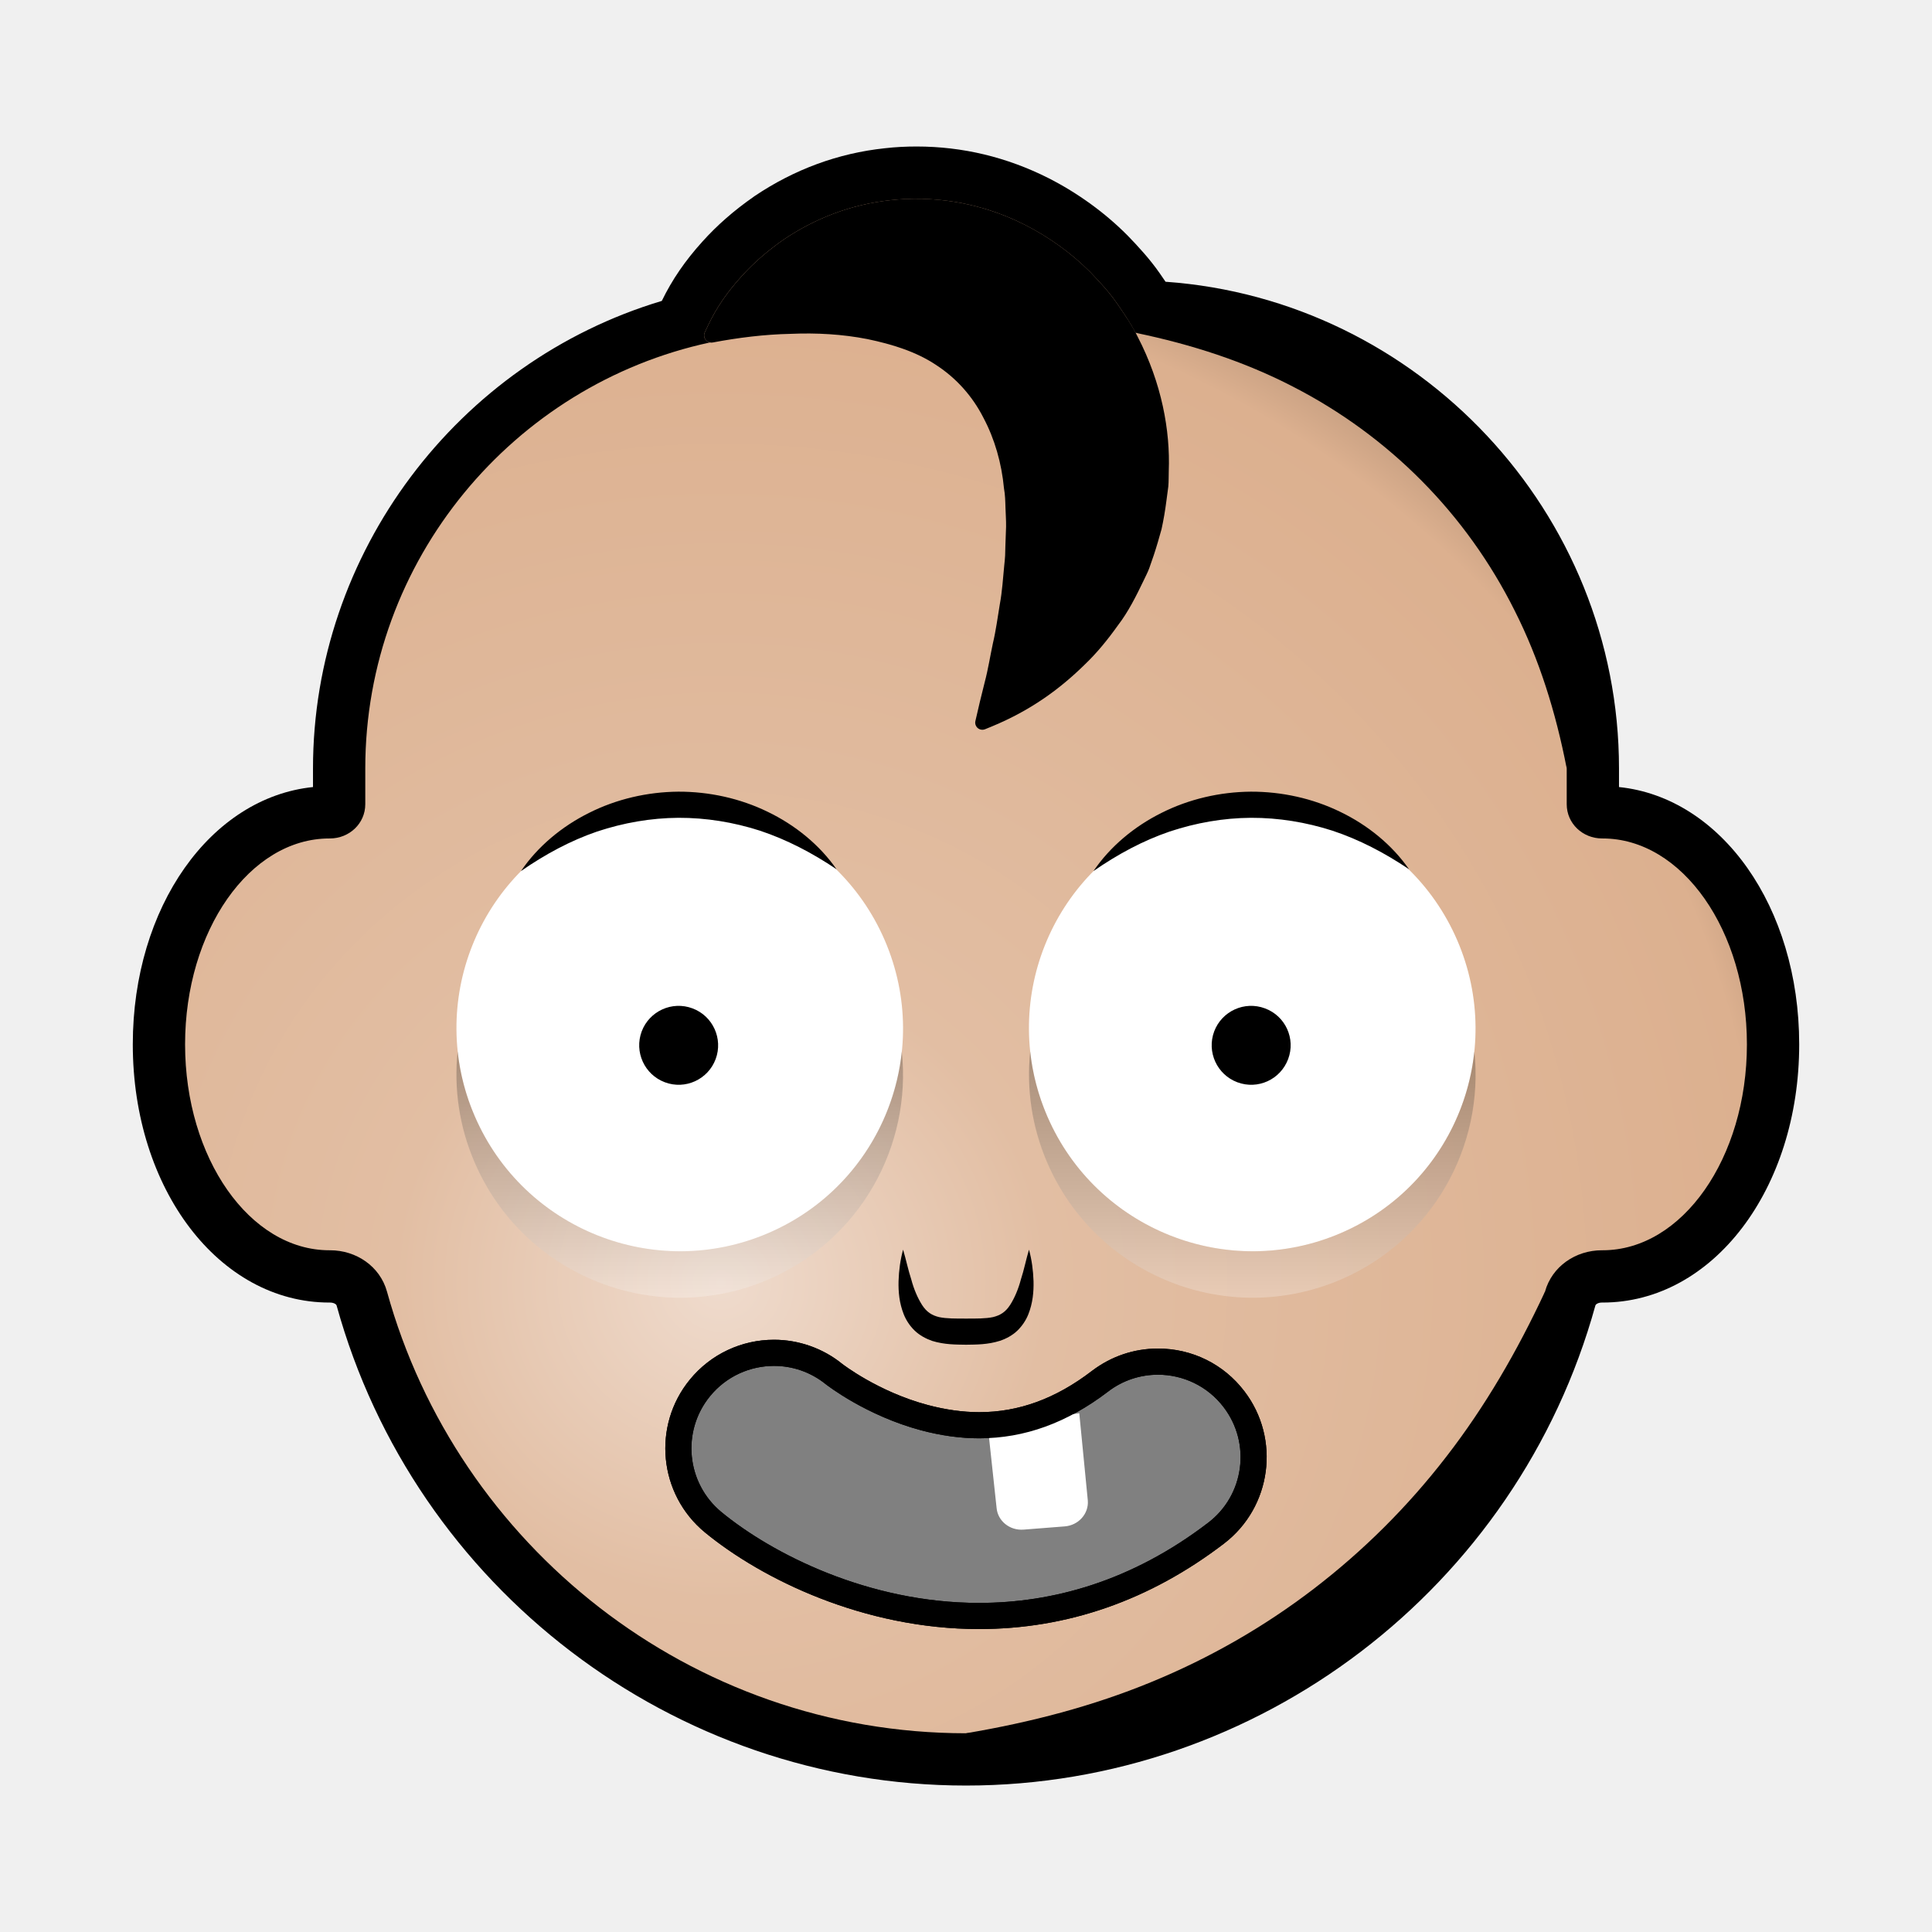
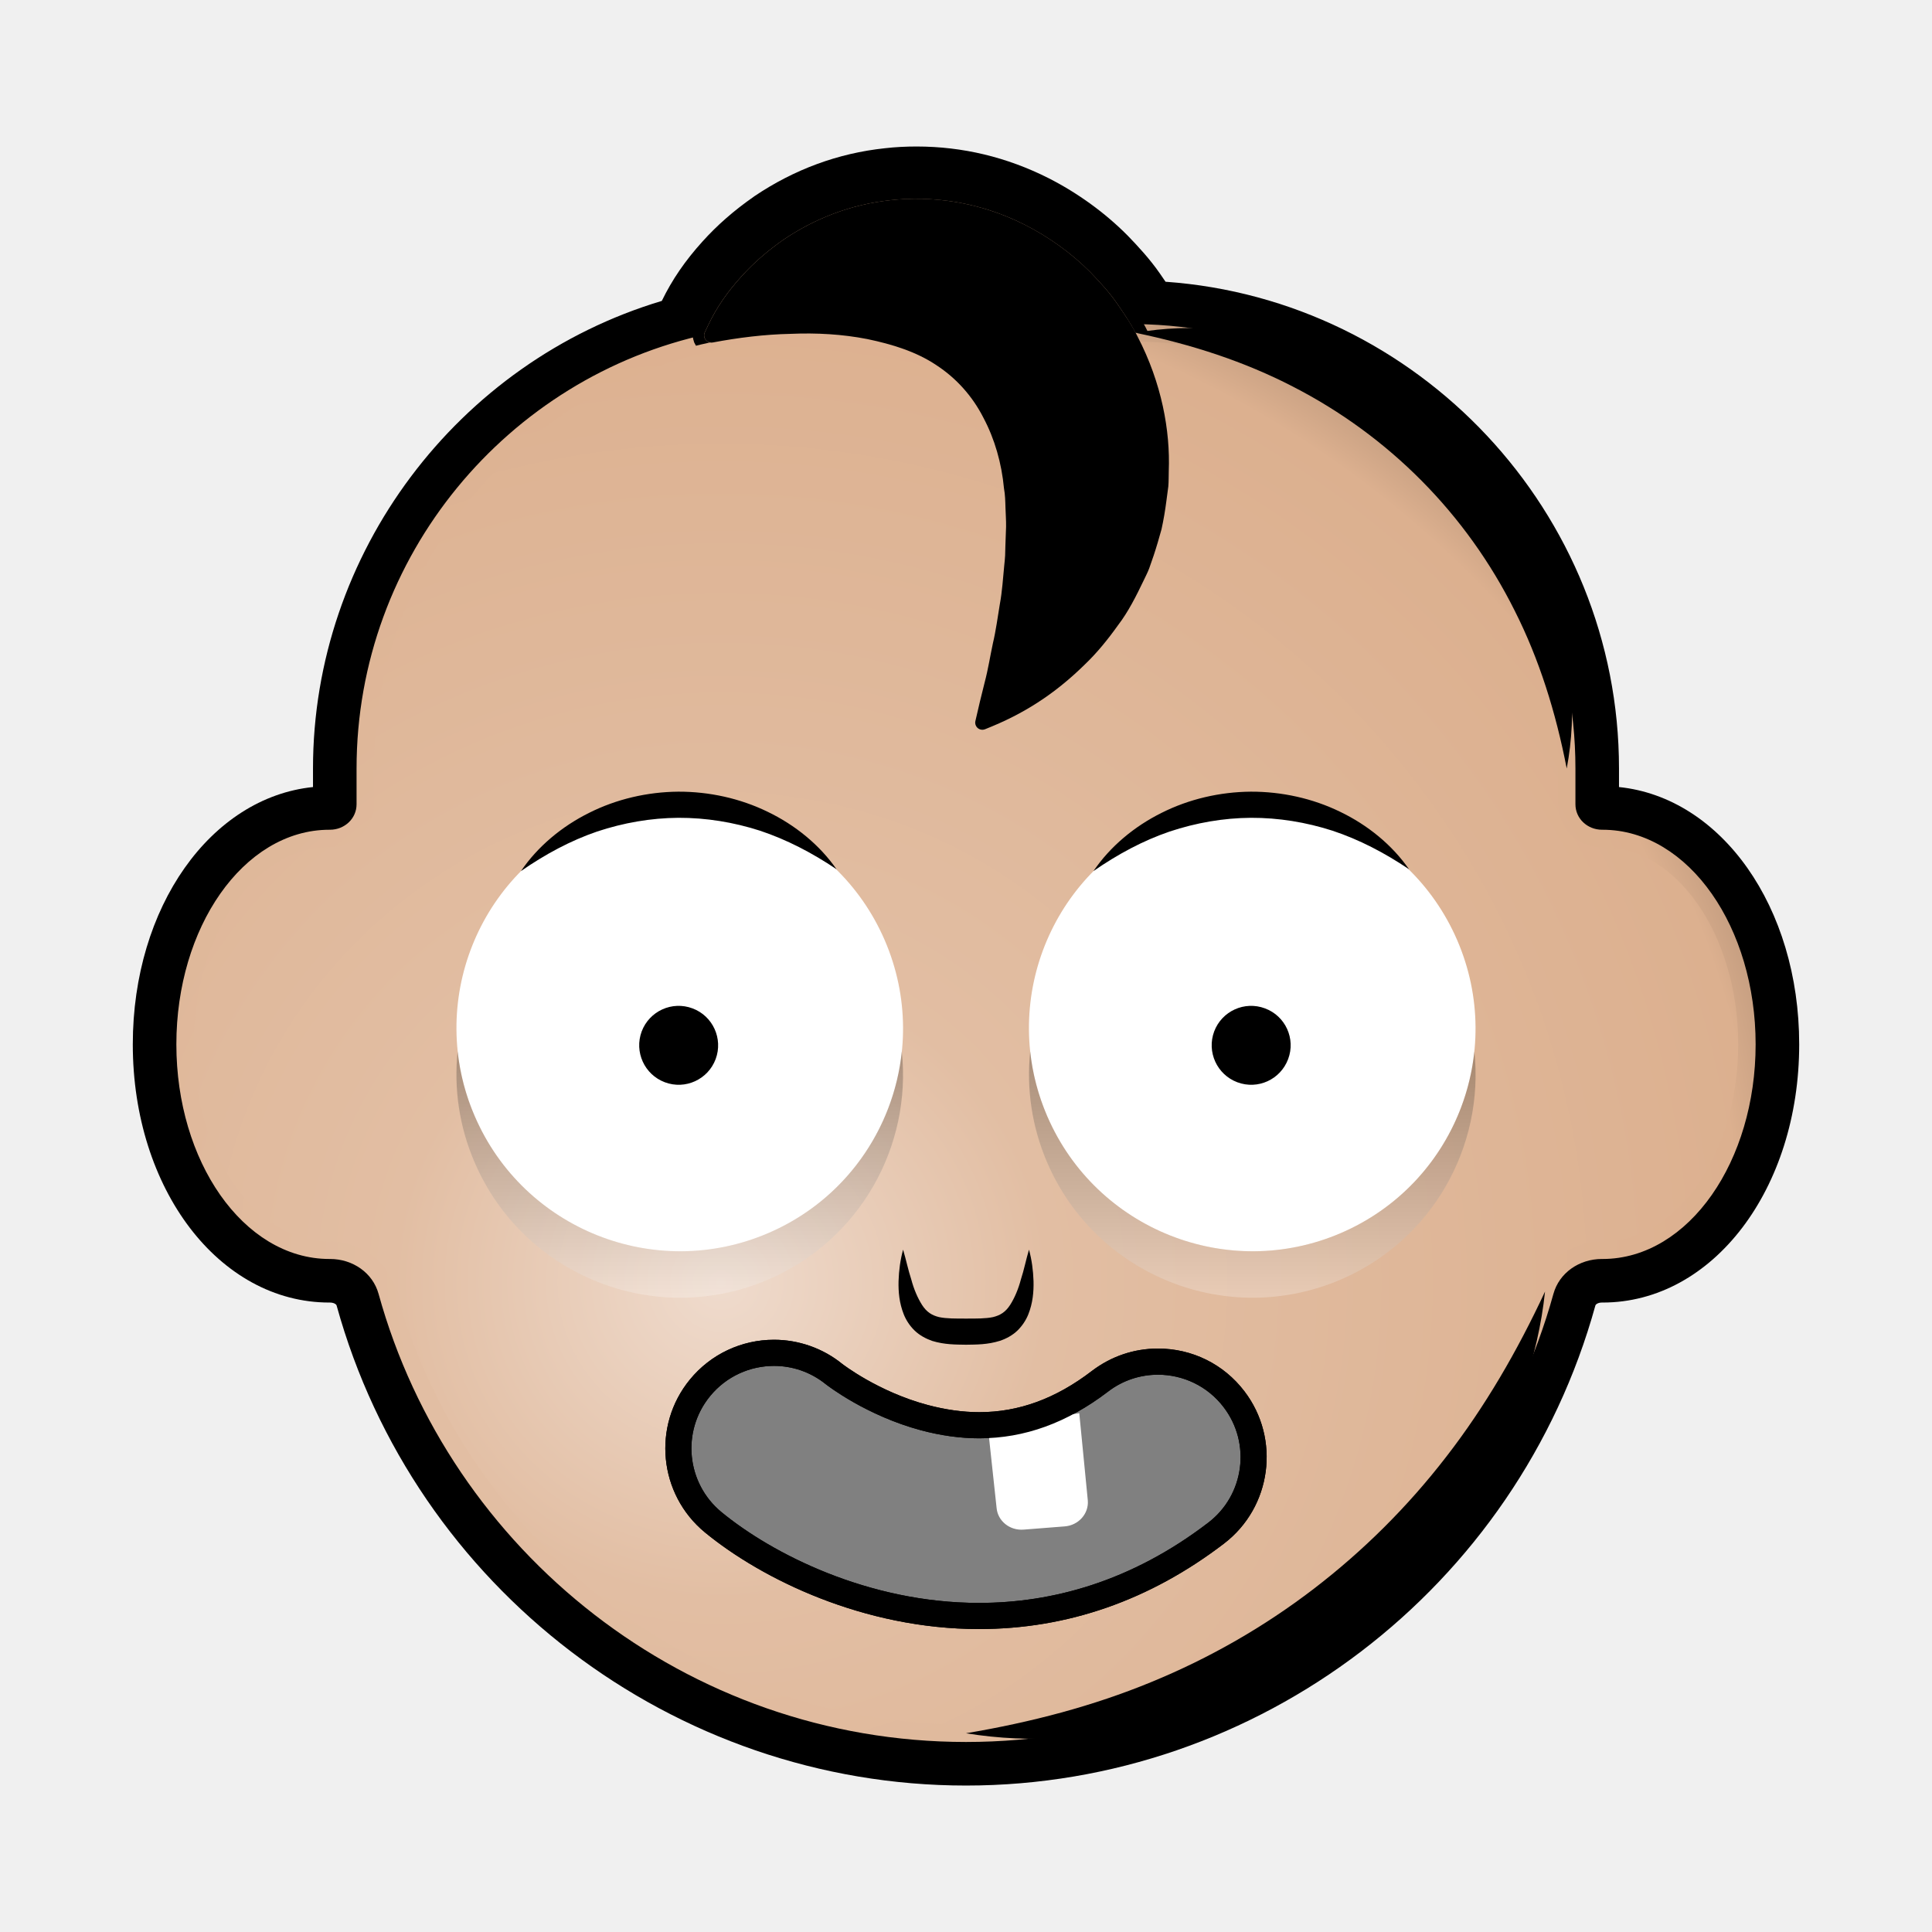
<svg xmlns="http://www.w3.org/2000/svg" data-mouthfix="0.25" viewBox="0 0 512 512" width="512" height="512">
  <defs>
    <radialGradient id="skin" cx="0.35" cy="0.3" r="0.8">
      <stop offset="0" stop-color="#efdbcd" />
      <stop offset=".25" stop-color="#e2bea3" />
      <stop offset=".8" stop-color="#dcb08f" />
      <stop offset="1" stop-color="#79614f" />
    </radialGradient>
    <linearGradient id="skinflat">
      <stop offset="0" stop-color="#dcb08f" />
    </linearGradient>
    <linearGradient id="template6Artboard128_g421" x1="0.5" y1="1" x2="0.5" y2="0">
      <stop offset="0.000" stop-color="#000000" />
      <stop offset="1.000" stop-color="#ffffff" />
    </linearGradient>
    <linearGradient id="template6Artboard128_g422" x1="0.5" y1="1" x2="0.5" y2="0">
      <stop offset="0.000" stop-color="#000000" />
      <stop offset="1.000" stop-color="#ffffff" />
    </linearGradient>
  </defs>
  <g transform="translate(16 16) scale(2.4)">
    <g transform="translate(100 100) scale(0.92) translate(-100 -100)">
      <g transform="translate(0.0 1.63795) scale(1.045837 -1.045837) translate(2496.867 -7696.874)">
        <g>
          <path d="M-2401.25 7511.77 C-2433.47 7511.77 -2461.98 7533.52 -2470.59 7564.66 C-2471.01 7566.18 -2472.47 7567.20 -2474.22 7567.20 C-2485.09 7567.20 -2493.87 7579.15 -2493.87 7593.83 C-2493.87 7608.52 -2485.09 7620.46 -2474.31 7620.46 C-2473.73 7620.46 -2473.19 7620.81 -2473.19 7621.39 L-2473.19 7625.49 C-2473.19 7649.35 -2456.88 7670.42 -2434.02 7676.65 C-2433.99 7676.71 -2433.96 7676.78 -2433.93 7676.84 L-2433.58 7677.58 C-2432.50 7679.87 -2431.12 7681.90 -2429.24 7683.98 C-2427.74 7685.66 -2425.99 7687.18 -2423.90 7688.65 C-2419.70 7691.48 -2415.12 7693.17 -2410.24 7693.69 C-2409.15 7693.81 -2408.03 7693.87 -2406.92 7693.87 C-2402.12 7693.87 -2397.48 7692.76 -2393.13 7690.56 C-2390.08 7689.01 -2387.23 7686.95 -2384.89 7684.59 C-2383.76 7683.43 -2382.52 7682.10 -2381.49 7680.62 C-2380.99 7679.90 -2380.50 7679.18 -2380.03 7678.44 C-2351.91 7677.23 -2329.31 7653.82 -2329.31 7625.49 L-2329.31 7621.39 C-2329.31 7621.15 -2329.22 7620.93 -2329.04 7620.76 C-2328.84 7620.57 -2328.56 7620.46 -2328.25 7620.46 C-2317.41 7620.46 -2308.63 7608.52 -2308.63 7593.83 C-2308.63 7579.15 -2317.41 7567.20 -2328.19 7567.20 C-2330.03 7567.20 -2331.49 7566.18 -2331.91 7564.66 C-2340.52 7533.52 -2369.03 7511.77 -2401.25 7511.77 Z" fill="url(#skin)" stroke="none" stroke-width="1.0" fill-rule="evenodd" />
          <path d="M-2406.92 7690.87 C-2403.02 7690.87 -2398.74 7690.04 -2394.48 7687.88 C-2391.82 7686.53 -2389.23 7684.70 -2387.01 7682.48 C-2385.92 7681.34 -2384.83 7680.18 -2383.96 7678.92 C-2383.18 7677.79 -2382.40 7676.65 -2381.79 7675.49 C-2354.53 7675.20 -2332.31 7652.81 -2332.31 7625.49 L-2332.31 7621.39 C-2332.31 7619.17 -2330.47 7617.46 -2328.25 7617.46 C-2328.24 7617.46 -2328.24 7617.46 -2328.23 7617.46 C-2328.22 7617.46 -2328.20 7617.46 -2328.19 7617.46 C-2319.05 7617.46 -2311.63 7606.88 -2311.63 7593.83 C-2311.63 7580.78 -2319.05 7570.20 -2328.19 7570.20 C-2328.21 7570.20 -2328.23 7570.20 -2328.25 7570.20 C-2328.26 7570.20 -2328.27 7570.20 -2328.28 7570.20 C-2331.28 7570.20 -2334.00 7568.35 -2334.80 7565.46 C-2342.85 7536.33 -2369.65 7514.77 -2401.25 7514.77 C-2432.85 7514.77 -2459.65 7536.33 -2467.70 7565.46 C-2468.50 7568.35 -2471.22 7570.20 -2474.22 7570.20 C-2474.23 7570.20 -2474.24 7570.20 -2474.25 7570.20 C-2474.27 7570.20 -2474.29 7570.20 -2474.31 7570.20 C-2483.45 7570.20 -2490.87 7580.78 -2490.87 7593.83 C-2490.87 7606.88 -2483.45 7617.46 -2474.31 7617.46 C-2474.30 7617.46 -2474.28 7617.46 -2474.27 7617.46 C-2474.26 7617.46 -2474.26 7617.46 -2474.25 7617.46 C-2472.03 7617.46 -2470.19 7619.17 -2470.19 7621.39 L-2470.19 7625.49 C-2470.19 7649.41 -2453.17 7669.54 -2430.64 7674.38 C-2430.96 7674.45 -2431.22 7674.70 -2431.29 7675.04 C-2431.32 7675.23 -2431.30 7675.40 -2431.22 7675.56 L-2430.87 7676.30 C-2429.80 7678.57 -2428.48 7680.35 -2427.01 7681.97 C-2425.55 7683.60 -2423.93 7684.96 -2422.18 7686.19 C-2418.67 7688.55 -2414.59 7690.21 -2409.92 7690.71 C-2408.95 7690.82 -2407.95 7690.87 -2406.92 7690.87 M-2406.92 7696.87 L-2406.92 7696.87 C-2408.14 7696.87 -2409.37 7696.81 -2410.57 7696.67 C-2415.93 7696.10 -2420.97 7694.24 -2425.54 7691.16 L-2425.58 7691.13 L-2425.62 7691.10 C-2427.90 7689.51 -2429.81 7687.83 -2431.48 7685.98 C-2433.47 7683.78 -2434.97 7681.60 -2436.16 7679.15 C-2459.60 7672.13 -2476.19 7650.23 -2476.19 7625.49 L-2476.19 7623.36 C-2487.93 7622.15 -2496.87 7609.61 -2496.87 7593.83 C-2496.87 7577.22 -2486.96 7564.20 -2474.31 7564.20 L-2474.25 7564.20 L-2474.25 7564.20 C-2473.84 7564.20 -2473.53 7564.03 -2473.48 7563.86 C-2464.52 7531.43 -2434.81 7508.77 -2401.25 7508.77 C-2367.69 7508.77 -2337.98 7531.43 -2329.02 7563.86 C-2328.97 7564.03 -2328.66 7564.20 -2328.28 7564.20 L-2328.19 7564.20 C-2315.54 7564.20 -2305.63 7577.22 -2305.63 7593.83 C-2305.63 7609.61 -2314.57 7622.15 -2326.31 7623.36 L-2326.31 7625.49 C-2326.31 7654.91 -2349.36 7679.29 -2378.35 7681.35 C-2378.58 7681.68 -2378.81 7682.01 -2379.03 7682.34 C-2380.18 7683.99 -2381.52 7685.43 -2382.69 7686.64 L-2382.73 7686.68 L-2382.76 7686.71 C-2385.33 7689.29 -2388.44 7691.54 -2391.76 7693.23 C-2396.55 7695.65 -2401.64 7696.87 -2406.92 7696.87 L-2406.92 7696.87 L-2406.92 7696.87 Z" fill="#000000" stroke="none" stroke-width="1.0" fill-rule="evenodd" />
+           <path data-qcfix="outline-thin" d="M-2406.92 7690.87 C-2403.02 7690.87 -2398.74 7690.04 -2394.48 7687.88 C-2391.82 7686.53 -2389.23 7684.70 -2387.01 7682.48 C-2385.92 7681.34 -2384.83 7680.18 -2383.96 7678.92 C-2383.18 7677.79 -2382.40 7676.65 -2381.79 7675.49 C-2354.53 7675.20 -2332.31 7652.81 -2332.31 7625.49 L-2332.31 7621.39 C-2332.31 7619.17 -2330.47 7617.46 -2328.25 7617.46 C-2328.24 7617.46 -2328.24 7617.46 -2328.23 7617.46 C-2328.22 7617.46 -2328.20 7617.46 -2328.19 7617.46 C-2319.05 7617.46 -2311.63 7606.88 -2311.63 7593.83 C-2311.63 7580.78 -2319.05 7570.20 -2328.19 7570.20 C-2328.21 7570.20 -2328.23 7570.20 -2328.25 7570.20 C-2328.26 7570.20 -2328.27 7570.20 -2328.28 7570.20 C-2331.28 7570.20 -2334.00 7568.35 -2334.80 7565.46 C-2342.85 7536.33 -2369.65 7514.77 -2401.25 7514.77 C-2432.85 7514.77 -2459.65 7536.33 -2467.70 7565.46 C-2468.50 7568.35 -2471.22 7570.20 -2474.22 7570.20 C-2474.23 7570.20 -2474.24 7570.20 -2474.25 7570.20 C-2474.27 7570.20 -2474.29 7570.20 -2474.31 7570.20 C-2483.45 7570.20 -2490.87 7580.78 -2490.87 7593.83 C-2490.87 7606.88 -2483.45 7617.46 -2474.31 7617.46 C-2474.30 7617.46 -2474.28 7617.46 -2474.27 7617.46 C-2474.26 7617.46 -2474.26 7617.46 -2474.25 7617.46 C-2472.03 7617.46 -2470.19 7619.17 -2470.19 7621.39 L-2470.19 7625.49 C-2470.19 7649.41 -2453.17 7669.54 -2430.64 7674.38 C-2430.96 7674.45 -2431.22 7674.70 -2431.29 7675.04 C-2431.32 7675.23 -2431.30 7675.40 -2431.22 7675.56 L-2430.87 7676.30 C-2429.80 7678.57 -2428.48 7680.35 -2427.01 7681.97 C-2425.55 7683.60 -2423.93 7684.96 -2422.18 7686.19 C-2418.67 7688.55 -2414.59 7690.21 -2409.92 7690.71 C-2408.95 7690.82 -2407.95 7690.87 -2406.92 7690.87" fill="none" stroke="url(#skin)" stroke-width="2.0" stroke-linejoin="round" />
+           <clipPath id="qcfix-ring-1f476-1f3fc">
+             <path d="M-2406.92 7690.87 C-2403.02 7690.87 -2398.74 7690.04 -2394.48 7687.88 C-2391.82 7686.53 -2389.23 7684.70 -2387.01 7682.48 C-2385.92 7681.34 -2384.83 7680.18 -2383.96 7678.92 C-2383.18 7677.79 -2382.40 7676.65 -2381.79 7675.49 C-2354.53 7675.20 -2332.31 7652.81 -2332.31 7625.49 L-2332.31 7621.39 C-2332.31 7619.17 -2330.47 7617.46 -2328.25 7617.46 C-2328.24 7617.46 -2328.24 7617.46 -2328.23 7617.46 C-2328.22 7617.46 -2328.20 7617.46 -2328.19 7617.46 C-2319.05 7617.46 -2311.63 7606.88 -2311.63 7593.83 C-2311.63 7580.78 -2319.05 7570.20 -2328.19 7570.20 C-2328.21 7570.20 -2328.23 7570.20 -2328.25 7570.20 C-2328.26 7570.20 -2328.27 7570.20 -2328.28 7570.20 C-2331.28 7570.20 -2334.00 7568.35 -2334.80 7565.46 C-2342.85 7536.33 -2369.65 7514.77 -2401.25 7514.77 C-2432.85 7514.77 -2459.65 7536.33 -2467.70 7565.46 C-2468.50 7568.35 -2471.22 7570.20 -2474.22 7570.20 C-2474.23 7570.20 -2474.24 7570.20 -2474.25 7570.20 C-2474.27 7570.20 -2474.29 7570.20 -2474.31 7570.20 C-2483.45 7570.20 -2490.87 7580.78 -2490.87 7593.83 C-2490.87 7606.88 -2483.45 7617.46 -2474.31 7617.46 C-2474.30 7617.46 -2474.28 7617.46 -2474.27 7617.46 C-2474.26 7617.46 -2474.26 7617.46 -2474.25 7617.46 C-2472.03 7617.46 -2470.19 7619.17 -2470.19 7621.39 L-2470.19 7625.49 C-2470.19 7649.41 -2453.17 7669.54 -2430.64 7674.38 C-2430.96 7674.45 -2431.22 7674.70 -2431.29 7675.04 C-2431.32 7675.23 -2431.30 7675.40 -2431.22 7675.56 L-2430.87 7676.30 C-2429.80 7678.57 -2428.48 7680.35 -2427.01 7681.97 C-2425.55 7683.60 -2423.93 7684.96 -2422.18 7686.19 C-2418.67 7688.55 -2414.59 7690.21 -2409.92 7690.71 C-2408.95 7690.82 -2407.95 7690.87 -2406.92 7690.87 M-2406.92 7696.87 L-2406.92 7696.87 C-2408.14 7696.87 -2409.37 7696.81 -2410.57 7696.67 C-2415.93 7696.10 -2420.97 7694.24 -2425.54 7691.16 L-2425.58 7691.13 L-2425.62 7691.10 C-2427.90 7689.51 -2429.81 7687.83 -2431.48 7685.98 C-2433.47 7683.78 -2434.97 7681.60 -2436.16 7679.15 C-2459.60 7672.13 -2476.19 7650.23 -2476.19 7625.49 L-2476.19 7623.36 C-2487.93 7622.15 -2496.87 7609.61 -2496.87 7593.83 C-2496.87 7577.22 -2486.96 7564.20 -2474.31 7564.20 L-2474.25 7564.20 L-2474.25 7564.20 C-2473.84 7564.20 -2473.53 7564.03 -2473.48 7563.86 C-2464.52 7531.43 -2434.81 7508.77 -2401.25 7508.77 C-2367.69 7508.77 -2337.98 7531.43 -2329.02 7563.86 C-2328.97 7564.03 -2328.66 7564.20 -2328.28 7564.20 L-2328.19 7564.20 C-2315.54 7564.20 -2305.63 7577.22 -2305.63 7593.83 C-2305.63 7609.61 -2314.57 7622.15 -2326.31 7623.36 L-2326.31 7625.49 C-2326.31 7654.91 -2349.36 7679.29 -2378.35 7681.35 C-2378.58 7681.68 -2378.81 7682.01 -2379.03 7682.34 C-2380.18 7683.99 -2381.52 7685.43 -2382.69 7686.64 L-2382.73 7686.68 L-2382.76 7686.71 C-2385.33 7689.29 -2388.44 7691.54 -2391.76 7693.23 C-2396.55 7695.65 -2401.64 7696.87 -2406.92 7696.87 L-2406.92 7696.87 L-2406.92 7696.87 Z" clip-rule="evenodd" />
+           </clipPath>
+           <path data-qcfix="hair-join" d="M-2430.87 7676.30 C-2429.80 7678.57 -2428.48 7680.35 -2427.01 7681.97 C-2425.55 7683.60 -2423.93 7684.96 -2422.18 7686.19 C-2418.67 7688.55 -2414.59 7690.21 -2409.92 7690.71 C-2405.27 7691.22 -2399.86 7690.60 -2394.48 7687.88 C-2391.82 7686.53 -2389.23 7684.70 -2387.01 7682.48 C-2385.92 7681.34 -2384.83 7680.18 -2383.96 7678.92 C-2383.08 7677.65 -2382.18 7676.35 -2381.55 7675.04 C-2378.79 7669.72 -2377.80 7664.25 -2377.98 7659.63 C-2378.00 7659.04 -2377.98 7658.42 -2378.03 7657.87 L-2378.25 7656.21 C-2378.39 7655.11 -2378.58 7653.99 -2378.81 7652.95 C-2379.09 7651.94 -2379.38 7650.93 -2379.71 7649.94 L-2380.22 7648.47 C-2380.40 7647.99 -2380.64 7647.54 -2380.85 7647.09 C-2381.72 7645.28 -2382.62 7643.47 -2383.82 7641.91 C-2384.96 7640.31 -2386.22 7638.75 -2387.66 7637.38 C-2390.53 7634.57 -2393.85 7632.15 -2398.27 7630.32 L-2399.05 7630.00 C-2399.47 7629.82 -2399.96 7630.02 -2400.13 7630.44 C-2400.20 7630.61 -2400.21 7630.78 -2400.17 7630.94 C-2399.83 7632.44 -2399.48 7633.92 -2399.10 7635.40 C-2398.71 7636.87 -2398.48 7638.38 -2398.16 7639.87 C-2397.81 7641.34 -2397.62 7642.84 -2397.37 7644.33 C-2397.09 7645.82 -2397.01 7647.31 -2396.86 7648.80 C-2396.82 7649.17 -2396.78 7649.55 -2396.76 7649.92 L-2396.73 7651.03 L-2396.65 7653.25 C-2396.64 7653.99 -2396.70 7654.72 -2396.72 7655.45 C-2396.74 7656.19 -2396.76 7656.92 -2396.89 7657.63 C-2397.16 7660.53 -2397.96 7663.31 -2399.25 7665.74 C-2400.50 7668.20 -2402.35 7670.28 -2404.67 7671.79 C-2406.97 7673.33 -2409.74 7674.18 -2412.57 7674.77 C-2415.42 7675.33 -2418.40 7675.50 -2421.38 7675.37 C-2424.36 7675.31 -2427.40 7674.93 -2430.31 7674.38 C-2430.76 7674.29 -2431.20 7674.59 -2431.29 7675.04 C-2431.32 7675.23 -2431.30 7675.40 -2431.22 7675.56 L-2430.87 7676.30 Z" fill="none" stroke="#000000" stroke-width="2.60" clip-path="url(#qcfix-ring-1f476-1f3fc)" />
        </g>
        <g>
          <path d="M-2430.87 7676.30 C-2429.80 7678.57 -2428.48 7680.35 -2427.01 7681.97 C-2425.55 7683.60 -2423.93 7684.96 -2422.18 7686.19 C-2418.67 7688.55 -2414.59 7690.21 -2409.92 7690.71 C-2405.27 7691.22 -2399.86 7690.60 -2394.48 7687.88 C-2391.82 7686.53 -2389.23 7684.70 -2387.01 7682.48 C-2385.92 7681.34 -2384.83 7680.18 -2383.96 7678.92 C-2383.08 7677.65 -2382.18 7676.35 -2381.55 7675.04 C-2378.79 7669.72 -2377.80 7664.25 -2377.98 7659.63 C-2378.00 7659.04 -2377.98 7658.42 -2378.03 7657.87 L-2378.25 7656.21 C-2378.39 7655.11 -2378.58 7653.99 -2378.81 7652.95 C-2379.09 7651.94 -2379.38 7650.93 -2379.71 7649.94 L-2380.22 7648.47 C-2380.40 7647.99 -2380.64 7647.54 -2380.85 7647.09 C-2381.72 7645.28 -2382.62 7643.47 -2383.82 7641.91 C-2384.96 7640.31 -2386.22 7638.75 -2387.66 7637.38 C-2390.53 7634.57 -2393.85 7632.15 -2398.27 7630.32 L-2399.05 7630.00 C-2399.47 7629.82 -2399.96 7630.02 -2400.13 7630.44 C-2400.20 7630.61 -2400.21 7630.78 -2400.17 7630.94 C-2399.83 7632.44 -2399.48 7633.92 -2399.10 7635.40 C-2398.71 7636.87 -2398.48 7638.38 -2398.16 7639.87 C-2397.81 7641.34 -2397.62 7642.84 -2397.37 7644.33 C-2397.09 7645.82 -2397.01 7647.31 -2396.86 7648.80 C-2396.82 7649.17 -2396.78 7649.55 -2396.76 7649.92 L-2396.73 7651.03 L-2396.65 7653.25 C-2396.64 7653.99 -2396.70 7654.72 -2396.72 7655.45 C-2396.74 7656.19 -2396.76 7656.92 -2396.89 7657.63 C-2397.16 7660.53 -2397.96 7663.31 -2399.25 7665.74 C-2400.50 7668.20 -2402.35 7670.28 -2404.67 7671.79 C-2406.97 7673.33 -2409.74 7674.18 -2412.57 7674.77 C-2415.42 7675.33 -2418.40 7675.50 -2421.38 7675.37 C-2424.36 7675.31 -2427.40 7674.93 -2430.31 7674.38 C-2430.76 7674.29 -2431.20 7674.59 -2431.29 7675.04 C-2431.32 7675.23 -2431.30 7675.40 -2431.22 7675.56 L-2430.87 7676.30 Z" fill="#000000" stroke="none" stroke-width="1.0" fill-rule="evenodd" />
        </g>
        <g>
          <path d="M-2332.31 7625.49 C-2333.57 7631.98 -2335.47 7638.03 -2338.27 7643.58 C-2341.04 7649.13 -2344.65 7654.16 -2348.95 7658.50 C-2353.25 7662.84 -2358.24 7666.50 -2363.76 7669.33 C-2369.28 7672.18 -2375.31 7674.15 -2381.79 7675.49 C-2375.27 7676.66 -2368.34 7675.92 -2361.91 7673.67 C-2355.47 7671.41 -2349.52 7667.62 -2344.68 7662.72 C-2339.84 7657.83 -2336.11 7651.84 -2333.92 7645.38 C-2331.74 7638.93 -2331.07 7631.99 -2332.31 7625.49 Z" fill="#000000" stroke="none" stroke-width="1.0" fill-rule="evenodd" />
        </g>
        <g>
          <path d="M-2401.25 7514.77 C-2393.78 7516.03 -2386.67 7517.89 -2379.98 7520.65 C-2373.28 7523.40 -2367.03 7526.99 -2361.35 7531.34 C-2355.67 7535.69 -2350.55 7540.78 -2346.13 7546.51 C-2341.69 7552.24 -2338.00 7558.59 -2334.80 7565.46 C-2335.59 7557.91 -2338.27 7550.51 -2342.23 7543.86 C-2346.20 7537.22 -2351.50 7531.30 -2357.70 7526.57 C-2363.89 7521.84 -2370.99 7518.27 -2378.46 7516.20 C-2385.92 7514.14 -2393.76 7513.54 -2401.25 7514.77 Z" fill="#000000" stroke="none" stroke-width="1.0" fill-rule="evenodd" />
        </g>
        <g>
          <g>
            <g>
              <g>
                <g>
                  <g>
                    <path d="M-2444.26 7619.19 C-2431.27 7624.77 -2416.19 7618.77 -2410.58 7605.79 C-2404.97 7592.80 -2410.95 7577.75 -2423.94 7572.17 C-2436.93 7566.59 -2452.01 7572.59 -2457.62 7585.57 C-2463.23 7598.55 -2457.25 7613.61 -2444.26 7619.19 Z" fill="#ffffff" stroke="none" stroke-width="1.0" fill-rule="evenodd" />
                  </g>
                  <g>
                    <path d="M-2452.32 7613.72 C-2450.40 7616.54 -2447.64 7618.84 -2444.50 7620.40 C-2441.36 7621.98 -2437.81 7622.80 -2434.27 7622.83 C-2430.72 7622.84 -2427.17 7622.06 -2424.01 7620.52 C-2420.85 7619.00 -2418.06 7616.73 -2416.11 7613.93 C-2418.94 7615.83 -2421.85 7617.34 -2424.89 7618.35 C-2427.94 7619.33 -2431.09 7619.84 -2434.25 7619.83 C-2437.41 7619.81 -2440.56 7619.26 -2443.60 7618.25 C-2446.63 7617.21 -2449.52 7615.66 -2452.32 7613.72 Z" fill="#000000" stroke="none" stroke-width="1.0" fill-rule="evenodd" />
                  </g>
                  <g>
                    <path fill-opacity="0.25" d="M-2423.94 7572.17 C-2436.93 7566.59 -2452.01 7572.59 -2457.62 7585.57 C-2458.68 7588.00 -2459.32 7590.51 -2459.59 7593.02 C-2460.03 7588.80 -2459.43 7584.41 -2457.62 7580.24 C-2452.01 7567.26 -2436.93 7561.26 -2423.94 7566.84 C-2413.39 7571.38 -2407.46 7582.16 -2408.62 7593.01 C-2409.54 7584.11 -2415.13 7575.96 -2423.94 7572.17 Z" fill="url(#template6Artboard128_g421)" stroke="none" stroke-width="1.0" fill-rule="evenodd" />
                  </g>
                  <path d="M-2429.98 7592.14 C-2430.86 7589.79 -2433.47 7588.60 -2435.81 7589.48 C-2438.15 7590.36 -2439.34 7592.96 -2438.47 7595.31 C-2437.59 7597.65 -2434.98 7598.84 -2432.64 7597.96 C-2430.30 7597.09 -2429.11 7594.48 -2429.98 7592.14 Z" fill="#000000" stroke="none" stroke-width="1.0" fill-rule="evenodd" />
                </g>
              </g>
            </g>
          </g>
          <g>
            <g>
              <g>
                <g>
                  <g>
                    <path d="M-2378.56 7619.19 C-2365.57 7624.77 -2350.49 7618.77 -2344.88 7605.79 C-2339.27 7592.80 -2345.25 7577.75 -2358.24 7572.17 C-2371.23 7566.59 -2386.31 7572.59 -2391.92 7585.57 C-2397.53 7598.55 -2391.55 7613.61 -2378.56 7619.19 Z" fill="#ffffff" stroke="none" stroke-width="1.0" fill-rule="evenodd" />
                  </g>
                  <g>
                    <path d="M-2386.62 7613.72 C-2384.70 7616.54 -2381.94 7618.84 -2378.80 7620.40 C-2375.66 7621.98 -2372.11 7622.80 -2368.57 7622.83 C-2365.02 7622.84 -2361.47 7622.06 -2358.31 7620.52 C-2355.15 7619.00 -2352.36 7616.73 -2350.41 7613.93 C-2353.24 7615.83 -2356.14 7617.34 -2359.19 7618.35 C-2362.24 7619.33 -2365.39 7619.84 -2368.55 7619.83 C-2371.71 7619.81 -2374.85 7619.26 -2377.89 7618.25 C-2380.93 7617.21 -2383.82 7615.66 -2386.62 7613.72 Z" fill="#000000" stroke="none" stroke-width="1.0" fill-rule="evenodd" />
                  </g>
                  <g>
                    <path fill-opacity="0.25" d="M-2358.24 7572.17 C-2371.23 7566.59 -2386.31 7572.59 -2391.92 7585.57 C-2392.97 7588.00 -2393.62 7590.51 -2393.88 7593.02 C-2394.32 7588.80 -2393.72 7584.41 -2391.92 7580.24 C-2386.31 7567.26 -2371.23 7561.26 -2358.24 7566.84 C-2347.68 7571.38 -2341.76 7582.16 -2342.91 7593.01 C-2343.84 7584.11 -2349.42 7575.96 -2358.24 7572.17 Z" fill="url(#template6Artboard128_g422)" stroke="none" stroke-width="1.0" fill-rule="evenodd" />
                  </g>
                  <path d="M-2364.28 7592.14 C-2365.16 7589.79 -2367.76 7588.60 -2370.11 7589.48 C-2372.45 7590.36 -2373.64 7592.96 -2372.77 7595.31 C-2371.89 7597.65 -2369.28 7598.84 -2366.94 7597.96 C-2364.59 7597.09 -2363.40 7594.48 -2364.28 7592.14 Z" fill="#000000" stroke="none" stroke-width="1.0" fill-rule="evenodd" />
                </g>
              </g>
            </g>
          </g>
        </g>
        <g>
          <g>
            <g>
              <g>
                <g>
                  <path d="M-2399.76 7528.23 C-2412.59 7528.23 -2423.93 7533.78 -2430.25 7538.98 C-2432.52 7540.84 -2433.92 7543.47 -2434.21 7546.39 C-2434.49 7549.30 -2433.63 7552.16 -2431.77 7554.42 C-2429.68 7556.97 -2426.58 7558.43 -2423.28 7558.43 C-2420.78 7558.43 -2418.33 7557.56 -2416.38 7555.98 C-2416.22 7555.85 -2412.03 7552.60 -2406.02 7550.99 C-2403.86 7550.41 -2401.74 7550.12 -2399.72 7550.12 C-2394.84 7550.12 -2390.31 7551.77 -2385.87 7555.17 C-2383.94 7556.64 -2381.64 7557.42 -2379.22 7557.42 C-2375.77 7557.42 -2372.59 7555.85 -2370.50 7553.11 C-2366.82 7548.31 -2367.74 7541.41 -2372.55 7537.73 C-2380.80 7531.43 -2389.95 7528.23 -2399.76 7528.23 Z" fill="#808080" stroke="none" stroke-width="1.0" fill-rule="evenodd" />
                  <path d="M-2423.28 7556.93 C-2421.19 7556.93 -2419.08 7556.24 -2417.32 7554.81 C-2417.15 7554.68 -2412.71 7551.23 -2406.41 7549.54 C-2404.11 7548.93 -2401.89 7548.62 -2399.72 7548.62 C-2394.52 7548.62 -2389.64 7550.40 -2384.96 7553.97 C-2383.25 7555.29 -2381.22 7555.92 -2379.22 7555.92 C-2376.37 7555.92 -2373.55 7554.64 -2371.69 7552.20 C-2368.51 7548.05 -2369.30 7542.10 -2373.46 7538.93 C-2382.29 7532.17 -2391.39 7529.73 -2399.76 7529.73 C-2412.49 7529.73 -2423.52 7535.39 -2429.30 7540.14 C-2433.34 7543.46 -2433.93 7549.43 -2430.61 7553.47 C-2428.74 7555.75 -2426.02 7556.93 -2423.28 7556.93 M-2423.28 7559.93 C-2427.03 7559.93 -2430.55 7558.27 -2432.93 7555.37 C-2437.29 7550.06 -2436.52 7542.19 -2431.21 7537.82 C-2424.68 7532.46 -2412.99 7526.73 -2399.76 7526.73 C-2389.61 7526.73 -2380.15 7530.03 -2371.64 7536.54 C-2366.17 7540.72 -2365.13 7548.56 -2369.30 7554.02 C-2371.68 7557.14 -2375.30 7558.92 -2379.22 7558.92 C-2381.97 7558.92 -2384.59 7558.03 -2386.79 7556.36 C-2390.95 7553.17 -2395.19 7551.62 -2399.72 7551.62 C-2401.61 7551.62 -2403.60 7551.90 -2405.63 7552.44 C-2411.34 7553.96 -2415.43 7557.14 -2415.47 7557.17 C-2417.65 7558.94 -2420.44 7559.93 -2423.28 7559.93 L-2423.28 7559.93 Z" fill="#000000" stroke="none" stroke-width="1.0" fill-rule="evenodd" />
                </g>
                <g>
                  <path d="M-2389.93 7538.51 L-2394.65 7538.14 C-2396.23 7538.02 -2397.61 7539.13 -2397.74 7540.64 L-2398.74 7549.93 L-2388.25 7551.50 L-2387.27 7541.48 C-2387.15 7539.96 -2388.34 7538.63 -2389.93 7538.51 Z" fill="#ffffff" stroke="none" stroke-width="1.0" fill-rule="evenodd" />
                </g>
                <g>
                  <path d="M-2423.28 7556.93 C-2421.19 7556.93 -2419.08 7556.24 -2417.32 7554.81 C-2417.15 7554.68 -2412.71 7551.23 -2406.41 7549.54 C-2404.11 7548.93 -2401.89 7548.62 -2399.72 7548.62 C-2394.52 7548.62 -2389.64 7550.40 -2384.96 7553.97 C-2383.25 7555.29 -2381.22 7555.92 -2379.22 7555.92 C-2376.37 7555.92 -2373.55 7554.64 -2371.69 7552.20 C-2368.51 7548.05 -2369.30 7542.10 -2373.46 7538.93 C-2382.29 7532.17 -2391.39 7529.73 -2399.76 7529.73 C-2412.49 7529.73 -2423.52 7535.39 -2429.30 7540.14 C-2433.34 7543.46 -2433.93 7549.43 -2430.61 7553.47 C-2428.74 7555.75 -2426.02 7556.93 -2423.28 7556.93 M-2423.28 7559.93 C-2427.03 7559.93 -2430.55 7558.27 -2432.93 7555.37 C-2437.29 7550.06 -2436.52 7542.19 -2431.21 7537.82 C-2424.68 7532.46 -2412.99 7526.73 -2399.76 7526.73 C-2389.61 7526.73 -2380.15 7530.03 -2371.64 7536.54 C-2366.17 7540.72 -2365.13 7548.56 -2369.30 7554.02 C-2371.68 7557.14 -2375.30 7558.92 -2379.22 7558.92 C-2381.97 7558.92 -2384.59 7558.03 -2386.79 7556.36 C-2390.95 7553.17 -2395.19 7551.62 -2399.72 7551.62 C-2401.61 7551.62 -2403.60 7551.90 -2405.63 7552.44 C-2411.34 7553.96 -2415.43 7557.14 -2415.47 7557.17 C-2417.65 7558.94 -2420.44 7559.93 -2423.28 7559.93 L-2423.28 7559.93 Z" fill="#000000" stroke="none" stroke-width="1.0" fill-rule="evenodd" />
                </g>
              </g>
            </g>
            <g>
              <path d="M-2394.02 7570.27 C-2393.70 7569.09 -2393.54 7567.90 -2393.50 7566.66 C-2393.47 7565.44 -2393.58 7564.15 -2394.10 7562.84 C-2394.36 7562.19 -2394.78 7561.54 -2395.34 7560.99 C-2395.92 7560.43 -2396.64 7560.05 -2397.35 7559.81 C-2398.78 7559.36 -2400.07 7559.38 -2401.24 7559.36 C-2402.42 7559.38 -2403.71 7559.36 -2405.14 7559.80 C-2405.85 7560.05 -2406.57 7560.43 -2407.14 7560.98 C-2407.71 7561.53 -2408.13 7562.19 -2408.39 7562.84 C-2408.91 7564.15 -2409.02 7565.43 -2408.99 7566.66 C-2408.95 7567.90 -2408.79 7569.09 -2408.47 7570.27 C-2408.12 7569.10 -2407.89 7567.94 -2407.53 7566.85 C-2407.24 7565.75 -2406.80 7564.72 -2406.29 7563.92 C-2405.76 7563.10 -2405.16 7562.73 -2404.34 7562.53 C-2403.50 7562.35 -2402.41 7562.36 -2401.24 7562.36 C-2400.08 7562.36 -2398.99 7562.35 -2398.15 7562.53 C-2397.33 7562.73 -2396.72 7563.10 -2396.19 7563.92 C-2395.68 7564.71 -2395.24 7565.75 -2394.95 7566.85 C-2394.59 7567.94 -2394.37 7569.10 -2394.02 7570.27 Z" fill="#000000" stroke="none" stroke-width="1.0" fill-rule="evenodd" />
            </g>
          </g>
        </g>
      </g>
    </g>
  </g>
</svg>
